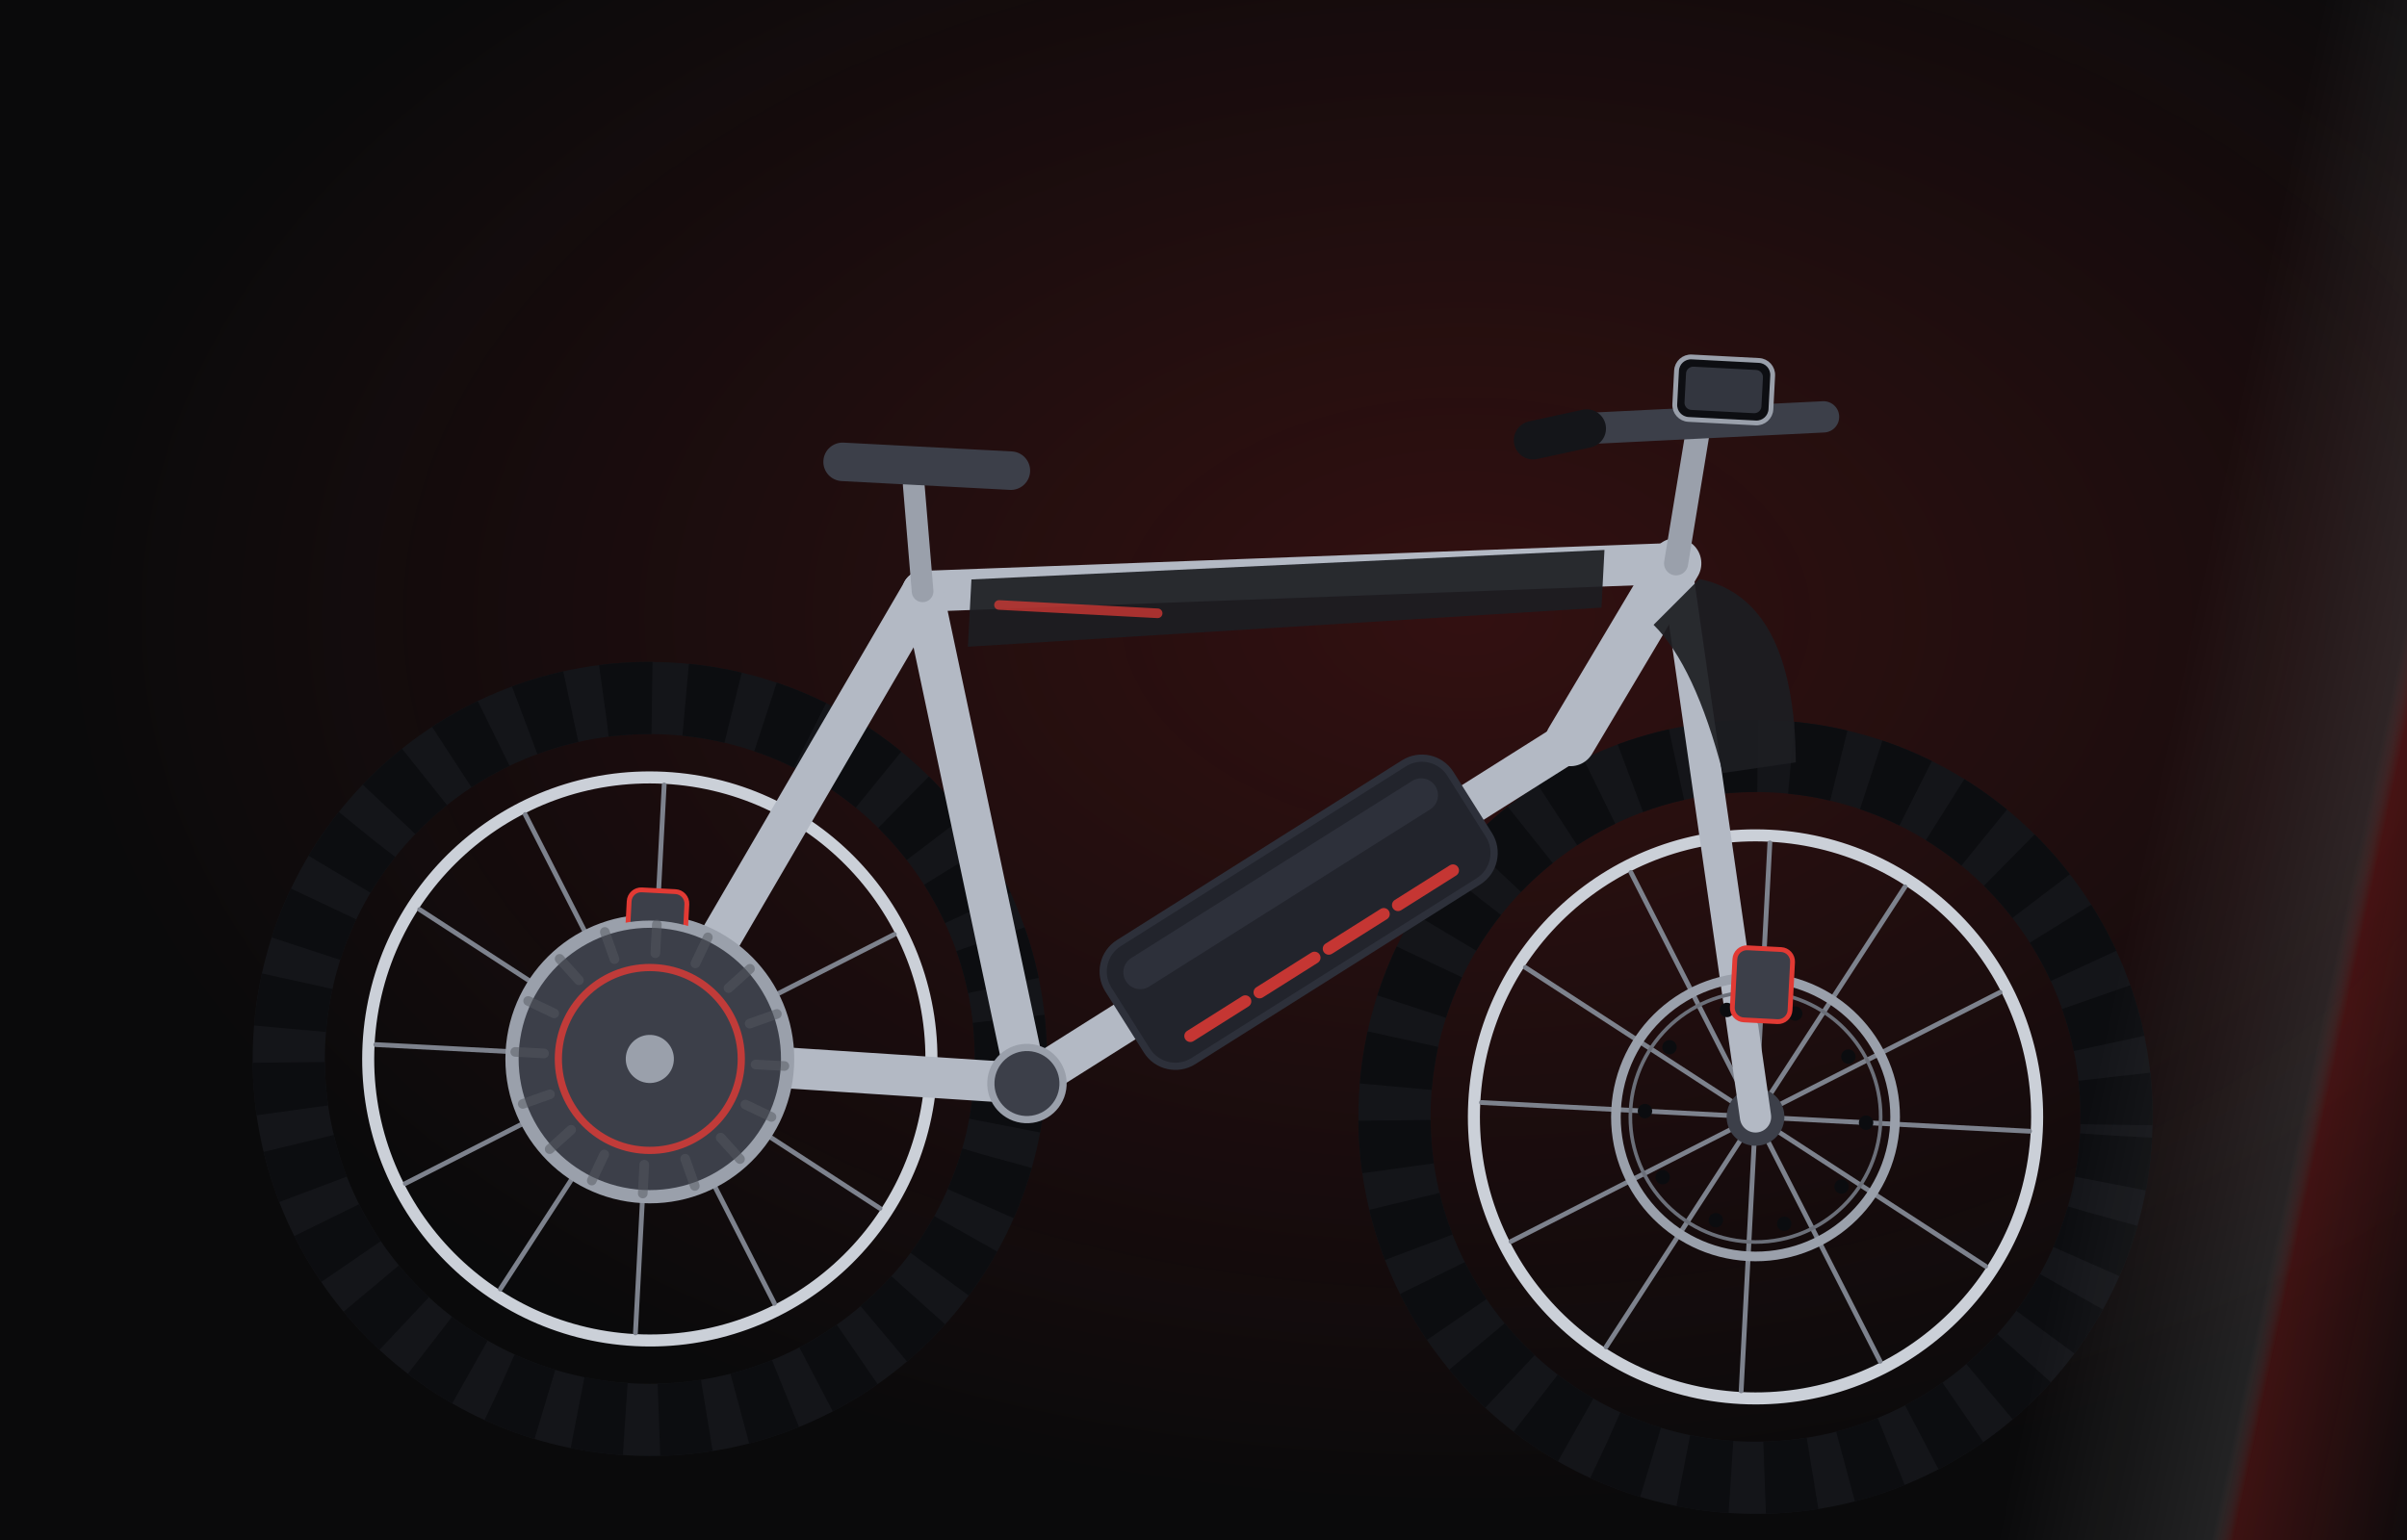
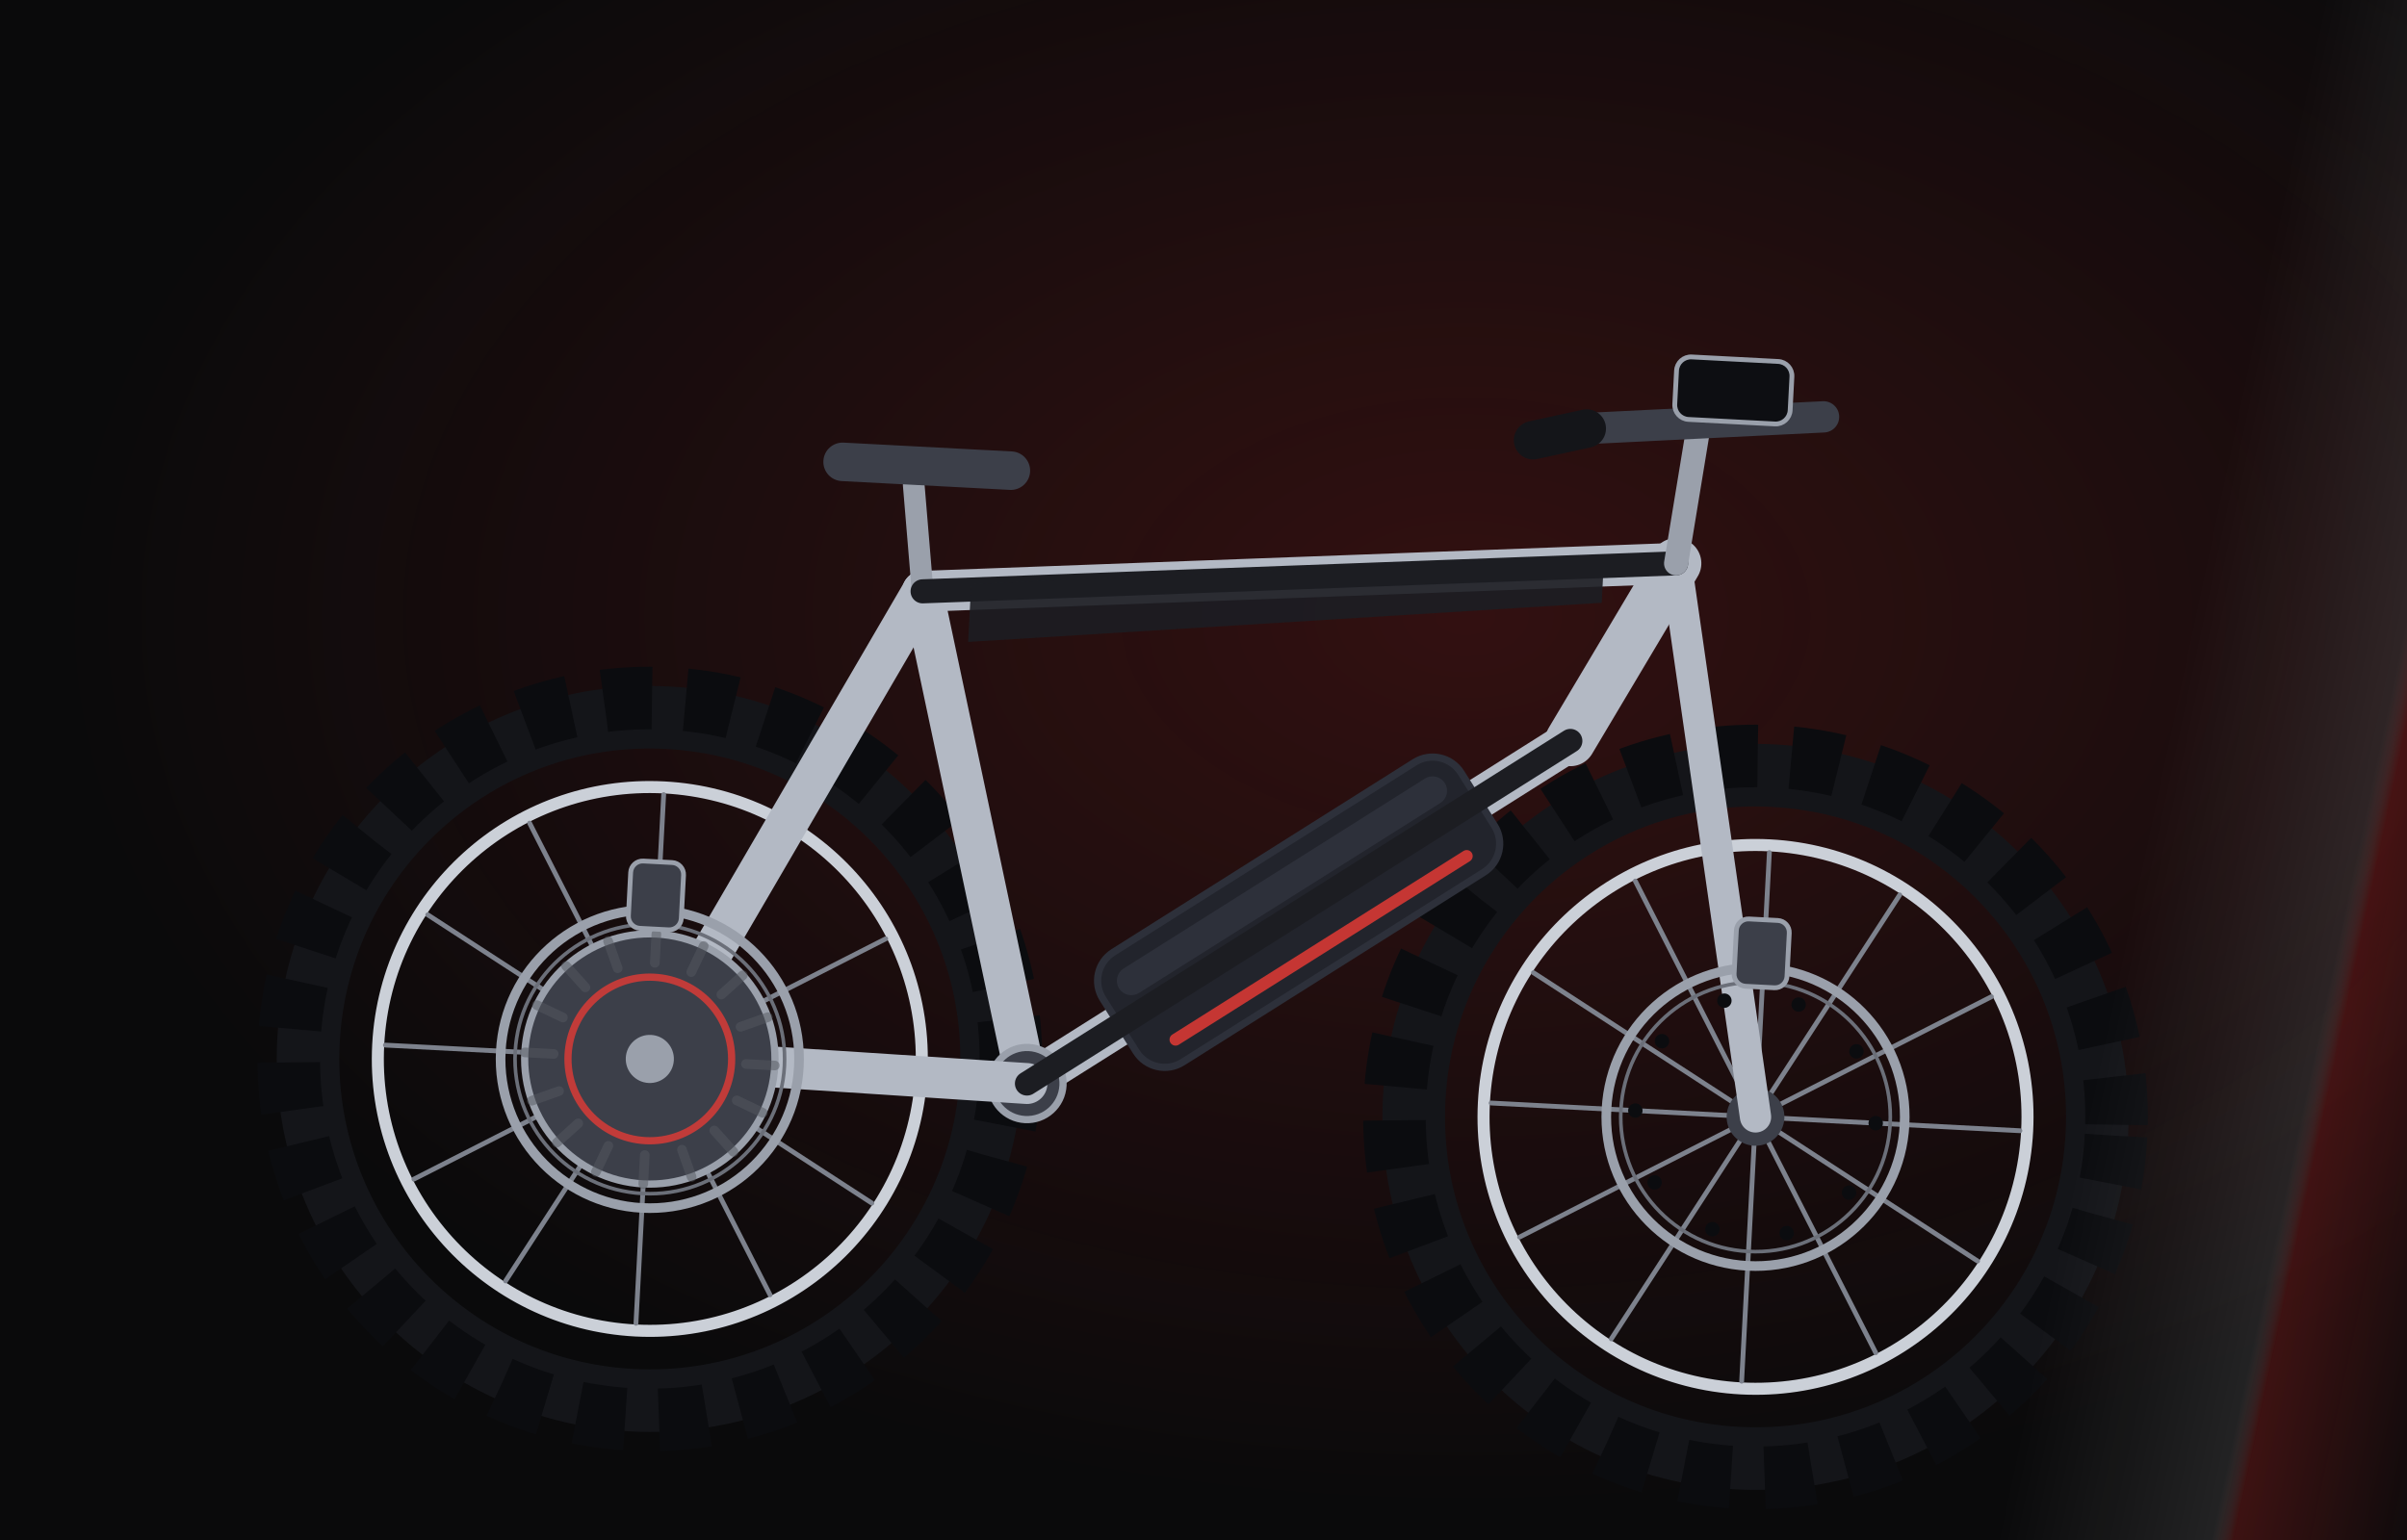
<svg xmlns="http://www.w3.org/2000/svg" viewBox="0 0 1000 640" width="1000" height="640">
  <defs>
    <radialGradient id="glow" cx="60.8%" cy="40%" r="58%">
      <stop offset="0%" stop-color="#d42a28" stop-opacity="0.20" />
      <stop offset="100%" stop-color="#d42a28" stop-opacity="0" />
    </radialGradient>
    <linearGradient id="sweep" x1="0" y1="0" x2="1" y2="0">
      <stop offset="0%" stop-color="#ffffff" stop-opacity="0" />
      <stop offset="50%" stop-color="#ffffff" stop-opacity="0.10" />
      <stop offset="55%" stop-color="#d42a28" stop-opacity="0.25" />
      <stop offset="100%" stop-color="#d42a28" stop-opacity="0" />
    </linearGradient>
  </defs>
  <rect width="1000" height="640" fill="#0a0a0b" />
  <rect width="1000" height="640" fill="url(#glow)" />
  <g transform="translate(500 350) rotate(3.00) scale(1.000) translate(-500 -350)">
+     <g opacity="1.000" transform="translate(0 0.0)" />
    <g opacity="1.000" transform="translate(0 0.0)">
-       <circle cx="275" cy="452" r="150" fill="none" stroke="#141519" stroke-width="30" />
-       <circle cx="275" cy="452" r="150" fill="none" stroke="#0c0d10" stroke-width="30" stroke-dasharray="20 14" />
-       <circle cx="275" cy="452" r="117" fill="none" stroke="#cbd0d8" stroke-width="5" />
-       <line x1="275" y1="452" x2="389" y2="452" stroke="#7d828d" stroke-width="2" stroke-linecap="round" />
-       <line x1="275" y1="452" x2="373.727" y2="509" stroke="#7d828d" stroke-width="2" stroke-linecap="round" />
-       <line x1="275" y1="452" x2="332" y2="550.727" stroke="#7d828d" stroke-width="2" stroke-linecap="round" />
-       <line x1="275" y1="452" x2="275" y2="566" stroke="#7d828d" stroke-width="2" stroke-linecap="round" />
-       <line x1="275" y1="452" x2="218" y2="550.727" stroke="#7d828d" stroke-width="2" stroke-linecap="round" />
-       <line x1="275" y1="452" x2="176.273" y2="509" stroke="#7d828d" stroke-width="2" stroke-linecap="round" />
-       <line x1="275" y1="452" x2="161" y2="452" stroke="#7d828d" stroke-width="2" stroke-linecap="round" />
-       <line x1="275" y1="452" x2="176.273" y2="395" stroke="#7d828d" stroke-width="2" stroke-linecap="round" />
-       <line x1="275" y1="452" x2="218" y2="353.273" stroke="#7d828d" stroke-width="2" stroke-linecap="round" />
-       <line x1="275" y1="452" x2="275" y2="338" stroke="#7d828d" stroke-width="2" stroke-linecap="round" />
-       <line x1="275" y1="452" x2="332" y2="353.273" stroke="#7d828d" stroke-width="2" stroke-linecap="round" />
-       <line x1="275" y1="452" x2="373.727" y2="395" stroke="#7d828d" stroke-width="2" stroke-linecap="round" />
+       <circle cx="275" cy="452" r="142" fill="none" stroke="#141519" stroke-width="26" />
+       <circle cx="275" cy="452" r="113" fill="none" stroke="#cbd0d8" stroke-width="5" />
+       <line x1="275" y1="452" x2="385" y2="452" stroke="#7d828d" stroke-width="2" stroke-linecap="round" />
+       <line x1="275" y1="452" x2="370.263" y2="507" stroke="#7d828d" stroke-width="2" stroke-linecap="round" />
+       <line x1="275" y1="452" x2="330" y2="547.263" stroke="#7d828d" stroke-width="2" stroke-linecap="round" />
+       <line x1="275" y1="452" x2="275" y2="562" stroke="#7d828d" stroke-width="2" stroke-linecap="round" />
+       <line x1="275" y1="452" x2="220" y2="547.263" stroke="#7d828d" stroke-width="2" stroke-linecap="round" />
+       <line x1="275" y1="452" x2="179.737" y2="507" stroke="#7d828d" stroke-width="2" stroke-linecap="round" />
+       <line x1="275" y1="452" x2="165" y2="452" stroke="#7d828d" stroke-width="2" stroke-linecap="round" />
+       <line x1="275" y1="452" x2="179.737" y2="397" stroke="#7d828d" stroke-width="2" stroke-linecap="round" />
+       <line x1="275" y1="452" x2="220" y2="356.737" stroke="#7d828d" stroke-width="2" stroke-linecap="round" />
+       <line x1="275" y1="452" x2="275" y2="342" stroke="#7d828d" stroke-width="2" stroke-linecap="round" />
+       <line x1="275" y1="452" x2="330" y2="356.737" stroke="#7d828d" stroke-width="2" stroke-linecap="round" />
+       <line x1="275" y1="452" x2="370.263" y2="397" stroke="#7d828d" stroke-width="2" stroke-linecap="round" />
      <circle cx="275" cy="452" r="12" fill="#3c3f49" />
-       <circle cx="735" cy="452" r="150" fill="none" stroke="#141519" stroke-width="30" />
-       <circle cx="735" cy="452" r="150" fill="none" stroke="#0c0d10" stroke-width="30" stroke-dasharray="20 14" />
-       <circle cx="735" cy="452" r="117" fill="none" stroke="#cbd0d8" stroke-width="5" />
-       <line x1="735" y1="452" x2="849" y2="452" stroke="#7d828d" stroke-width="2" stroke-linecap="round" />
-       <line x1="735" y1="452" x2="833.727" y2="509" stroke="#7d828d" stroke-width="2" stroke-linecap="round" />
-       <line x1="735" y1="452" x2="792" y2="550.727" stroke="#7d828d" stroke-width="2" stroke-linecap="round" />
-       <line x1="735" y1="452" x2="735" y2="566" stroke="#7d828d" stroke-width="2" stroke-linecap="round" />
-       <line x1="735" y1="452" x2="678" y2="550.727" stroke="#7d828d" stroke-width="2" stroke-linecap="round" />
-       <line x1="735" y1="452" x2="636.273" y2="509" stroke="#7d828d" stroke-width="2" stroke-linecap="round" />
-       <line x1="735" y1="452" x2="621" y2="452" stroke="#7d828d" stroke-width="2" stroke-linecap="round" />
-       <line x1="735" y1="452" x2="636.273" y2="395" stroke="#7d828d" stroke-width="2" stroke-linecap="round" />
-       <line x1="735" y1="452" x2="678" y2="353.273" stroke="#7d828d" stroke-width="2" stroke-linecap="round" />
-       <line x1="735" y1="452" x2="735" y2="338" stroke="#7d828d" stroke-width="2" stroke-linecap="round" />
-       <line x1="735" y1="452" x2="792" y2="353.273" stroke="#7d828d" stroke-width="2" stroke-linecap="round" />
-       <line x1="735" y1="452" x2="833.727" y2="395" stroke="#7d828d" stroke-width="2" stroke-linecap="round" />
+       <circle cx="735" cy="452" r="142" fill="none" stroke="#141519" stroke-width="26" />
+       <circle cx="735" cy="452" r="113" fill="none" stroke="#cbd0d8" stroke-width="5" />
+       <line x1="735" y1="452" x2="845" y2="452" stroke="#7d828d" stroke-width="2" stroke-linecap="round" />
+       <line x1="735" y1="452" x2="830.263" y2="507" stroke="#7d828d" stroke-width="2" stroke-linecap="round" />
+       <line x1="735" y1="452" x2="790" y2="547.263" stroke="#7d828d" stroke-width="2" stroke-linecap="round" />
+       <line x1="735" y1="452" x2="735" y2="562" stroke="#7d828d" stroke-width="2" stroke-linecap="round" />
+       <line x1="735" y1="452" x2="680" y2="547.263" stroke="#7d828d" stroke-width="2" stroke-linecap="round" />
+       <line x1="735" y1="452" x2="639.737" y2="507" stroke="#7d828d" stroke-width="2" stroke-linecap="round" />
+       <line x1="735" y1="452" x2="625" y2="452" stroke="#7d828d" stroke-width="2" stroke-linecap="round" />
+       <line x1="735" y1="452" x2="639.737" y2="397" stroke="#7d828d" stroke-width="2" stroke-linecap="round" />
+       <line x1="735" y1="452" x2="680" y2="356.737" stroke="#7d828d" stroke-width="2" stroke-linecap="round" />
+       <line x1="735" y1="452" x2="735" y2="342" stroke="#7d828d" stroke-width="2" stroke-linecap="round" />
+       <line x1="735" y1="452" x2="790" y2="356.737" stroke="#7d828d" stroke-width="2" stroke-linecap="round" />
+       <line x1="735" y1="452" x2="830.263" y2="397" stroke="#7d828d" stroke-width="2" stroke-linecap="round" />
      <circle cx="735" cy="452" r="12" fill="#3c3f49" />
+     </g>
+     <g opacity="1.000" transform="translate(0 0.0)">
+       <circle cx="275" cy="452" r="150" fill="none" stroke="#0b0c0f" stroke-width="26" stroke-dasharray="20 14" />
+       <circle cx="735" cy="452" r="150" fill="none" stroke="#0b0c0f" stroke-width="26" stroke-dasharray="20 14" />
    </g>
    <g opacity="1.000" transform="translate(0 0.0)">
      <line x1="432" y1="454" x2="650" y2="300" stroke="#b3b9c4" stroke-width="17" stroke-linecap="round" />
      <line x1="378" y1="252" x2="690" y2="224" stroke="#b3b9c4" stroke-width="17" stroke-linecap="round" />
      <line x1="432" y1="454" x2="378" y2="252" stroke="#b3b9c4" stroke-width="17" stroke-linecap="round" />
      <line x1="650" y1="300" x2="690" y2="224" stroke="#b3b9c4" stroke-width="21" stroke-linecap="round" />
+       <line x1="690" y1="224" x2="735" y2="452" stroke="#b3b9c4" stroke-width="13" stroke-linecap="round" />
+       <circle cx="432" cy="454" r="15" fill="#3c3f49" stroke="#9aa0ab" stroke-width="3" />
      <line x1="432" y1="454" x2="275" y2="452" stroke="#b3b9c4" stroke-width="17" stroke-linecap="round" />
      <line x1="275" y1="452" x2="378" y2="252" stroke="#b3b9c4" stroke-width="17" stroke-linecap="round" />
-       <line x1="690" y1="224" x2="735" y2="452" stroke="#b3b9c4" stroke-width="13" stroke-linecap="round" />
+     </g>
+     <g opacity="1.000" transform="translate(0 0.0)">
      <line x1="378" y1="252" x2="372" y2="208" stroke="#9aa0ab" stroke-width="9" stroke-linecap="round" />
      <rect x="334" y="192" width="86" height="16" rx="8" fill="#3c3f49" />
-       <circle cx="432" cy="454" r="15" fill="#3c3f49" stroke="#9aa0ab" stroke-width="3" />
    </g>
    <g opacity="1.000" transform="translate(0 0.0)">
-       <circle cx="735" cy="452" r="58" fill="none" stroke="#9aa0ab" stroke-width="4" />
-       <circle cx="735" cy="452" r="52" fill="none" stroke="#6b6f79" stroke-width="1.5" />
-       <circle cx="781" cy="452" r="3" fill="#0b0c0f" />
-       <circle cx="772.215" cy="479.038" r="3" fill="#0b0c0f" />
-       <circle cx="749.215" cy="495.749" r="3" fill="#0b0c0f" />
-       <circle cx="720.785" cy="495.749" r="3" fill="#0b0c0f" />
-       <circle cx="697.785" cy="479.038" r="3" fill="#0b0c0f" />
-       <circle cx="689" cy="452" r="3" fill="#0b0c0f" />
-       <circle cx="697.785" cy="424.962" r="3" fill="#0b0c0f" />
-       <circle cx="720.785" cy="408.251" r="3" fill="#0b0c0f" />
-       <circle cx="749.215" cy="408.251" r="3" fill="#0b0c0f" />
-       <circle cx="772.215" cy="424.962" r="3" fill="#0b0c0f" />
-       <rect x="723" y="382" width="24" height="30" rx="5" fill="#3c3f49" stroke="#e23a34" stroke-width="2" />
-       <circle cx="275" cy="452" r="58" fill="none" stroke="#9aa0ab" stroke-width="4" />
-       <circle cx="275" cy="452" r="52" fill="none" stroke="#6b6f79" stroke-width="1.5" />
-       <circle cx="321" cy="452" r="3" fill="#0b0c0f" />
-       <circle cx="312.215" cy="479.038" r="3" fill="#0b0c0f" />
-       <circle cx="289.215" cy="495.749" r="3" fill="#0b0c0f" />
-       <circle cx="260.785" cy="495.749" r="3" fill="#0b0c0f" />
-       <circle cx="237.785" cy="479.038" r="3" fill="#0b0c0f" />
-       <circle cx="229" cy="452" r="3" fill="#0b0c0f" />
-       <circle cx="237.785" cy="424.962" r="3" fill="#0b0c0f" />
-       <circle cx="260.785" cy="408.251" r="3" fill="#0b0c0f" />
-       <circle cx="289.215" cy="408.251" r="3" fill="#0b0c0f" />
-       <circle cx="312.215" cy="424.962" r="3" fill="#0b0c0f" />
-       <rect x="263" y="382" width="24" height="30" rx="5" fill="#3c3f49" stroke="#e23a34" stroke-width="2" />
+       <circle cx="735" cy="452" r="62" fill="none" stroke="#9aa0ab" stroke-width="4" />
+       <circle cx="735" cy="452" r="56" fill="none" stroke="#6b6f79" stroke-width="1.5" />
+       <circle cx="785" cy="452" r="3" fill="#0b0c0f" />
+       <circle cx="775.451" cy="481.389" r="3" fill="#0b0c0f" />
+       <circle cx="750.451" cy="499.553" r="3" fill="#0b0c0f" />
+       <circle cx="719.549" cy="499.553" r="3" fill="#0b0c0f" />
+       <circle cx="694.549" cy="481.389" r="3" fill="#0b0c0f" />
+       <circle cx="685" cy="452" r="3" fill="#0b0c0f" />
+       <circle cx="694.549" cy="422.611" r="3" fill="#0b0c0f" />
+       <circle cx="719.549" cy="404.447" r="3" fill="#0b0c0f" />
+       <circle cx="750.451" cy="404.447" r="3" fill="#0b0c0f" />
+       <circle cx="775.451" cy="422.611" r="3" fill="#0b0c0f" />
+       <circle cx="275" cy="452" r="62" fill="none" stroke="#9aa0ab" stroke-width="4" />
+       <circle cx="275" cy="452" r="56" fill="none" stroke="#6b6f79" stroke-width="1.5" />
+       <circle cx="325" cy="452" r="3" fill="#0b0c0f" />
+       <circle cx="315.451" cy="481.389" r="3" fill="#0b0c0f" />
+       <circle cx="290.451" cy="499.553" r="3" fill="#0b0c0f" />
+       <circle cx="259.549" cy="499.553" r="3" fill="#0b0c0f" />
+       <circle cx="234.549" cy="481.389" r="3" fill="#0b0c0f" />
+       <circle cx="225" cy="452" r="3" fill="#0b0c0f" />
+       <circle cx="234.549" cy="422.611" r="3" fill="#0b0c0f" />
+       <circle cx="259.549" cy="404.447" r="3" fill="#0b0c0f" />
+       <circle cx="290.451" cy="404.447" r="3" fill="#0b0c0f" />
+       <circle cx="315.451" cy="422.611" r="3" fill="#0b0c0f" />
    </g>
    <g opacity="1.000" transform="translate(0 0.0)">
      <g transform="translate(541 377) rotate(-35.23823)">
-         <rect x="-84" y="-29" width="168" height="58" rx="14" fill="#22242c" stroke="#2d303a" stroke-width="3" />
-         <rect x="-76" y="-21" width="152" height="14" rx="7" fill="#2d303a" />
-         <rect x="-68" y="17" width="32" height="5" rx="2.5" fill="#e23a34" opacity="0.85" />
-         <rect x="-34" y="17" width="32" height="5" rx="2.5" fill="#e23a34" opacity="0.85" />
-         <rect x="0" y="17" width="32" height="5" rx="2.5" fill="#e23a34" opacity="0.85" />
-         <rect x="34" y="17" width="32" height="5" rx="2.5" fill="#e23a34" opacity="0.85" />
+         <rect x="-88" y="-27" width="176" height="54" rx="14" fill="#22242c" stroke="#2d303a" stroke-width="3" />
+         <rect x="-80" y="-19" width="160" height="12" rx="6" fill="#2d303a" />
+         <rect x="-74" y="15" width="148" height="5" rx="2.5" fill="#e23a34" opacity="0.85" />
      </g>
    </g>
    <g opacity="1.000" transform="translate(0 0.0)">
-       <circle cx="275" cy="452" r="56" fill="#3c3f49" stroke="#9aa0ab" stroke-width="3" />
-       <line x1="319" y1="452" x2="331" y2="452" stroke="#54586180" stroke-width="4" stroke-linecap="round" />
-       <line x1="315.651" y1="468.838" x2="326.737" y2="473.43" stroke="#54586180" stroke-width="4" stroke-linecap="round" />
-       <line x1="306.113" y1="483.113" x2="314.598" y2="491.598" stroke="#54586180" stroke-width="4" stroke-linecap="round" />
-       <line x1="291.838" y1="492.651" x2="296.43" y2="503.737" stroke="#54586180" stroke-width="4" stroke-linecap="round" />
-       <line x1="275" y1="496" x2="275" y2="508" stroke="#54586180" stroke-width="4" stroke-linecap="round" />
-       <line x1="258.162" y1="492.651" x2="253.57" y2="503.737" stroke="#54586180" stroke-width="4" stroke-linecap="round" />
-       <line x1="243.887" y1="483.113" x2="235.402" y2="491.598" stroke="#54586180" stroke-width="4" stroke-linecap="round" />
-       <line x1="234.349" y1="468.838" x2="223.263" y2="473.43" stroke="#54586180" stroke-width="4" stroke-linecap="round" />
-       <line x1="231" y1="452" x2="219" y2="452" stroke="#54586180" stroke-width="4" stroke-linecap="round" />
-       <line x1="234.349" y1="435.162" x2="223.263" y2="430.57" stroke="#54586180" stroke-width="4" stroke-linecap="round" />
-       <line x1="243.887" y1="420.887" x2="235.402" y2="412.402" stroke="#54586180" stroke-width="4" stroke-linecap="round" />
-       <line x1="258.162" y1="411.349" x2="253.57" y2="400.263" stroke="#54586180" stroke-width="4" stroke-linecap="round" />
-       <line x1="275" y1="408" x2="275" y2="396" stroke="#54586180" stroke-width="4" stroke-linecap="round" />
-       <line x1="291.838" y1="411.349" x2="296.43" y2="400.263" stroke="#54586180" stroke-width="4" stroke-linecap="round" />
-       <line x1="306.113" y1="420.887" x2="314.598" y2="412.402" stroke="#54586180" stroke-width="4" stroke-linecap="round" />
-       <line x1="315.651" y1="435.162" x2="326.737" y2="430.57" stroke="#54586180" stroke-width="4" stroke-linecap="round" />
-       <circle cx="275" cy="452" r="38" fill="none" stroke="#e23a34" stroke-width="3" opacity="0.8" />
+       <circle cx="275" cy="452" r="52" fill="#3c3f49" stroke="#9aa0ab" stroke-width="3" />
+       <line x1="315" y1="452" x2="327" y2="452" stroke="#54586180" stroke-width="4" stroke-linecap="round" />
+       <line x1="311.955" y1="467.307" x2="323.042" y2="471.9" stroke="#54586180" stroke-width="4" stroke-linecap="round" />
+       <line x1="303.284" y1="480.284" x2="311.77" y2="488.77" stroke="#54586180" stroke-width="4" stroke-linecap="round" />
+       <line x1="290.307" y1="488.955" x2="294.9" y2="500.042" stroke="#54586180" stroke-width="4" stroke-linecap="round" />
+       <line x1="275" y1="492" x2="275" y2="504" stroke="#54586180" stroke-width="4" stroke-linecap="round" />
+       <line x1="259.693" y1="488.955" x2="255.1" y2="500.042" stroke="#54586180" stroke-width="4" stroke-linecap="round" />
+       <line x1="246.716" y1="480.284" x2="238.23" y2="488.77" stroke="#54586180" stroke-width="4" stroke-linecap="round" />
+       <line x1="238.045" y1="467.307" x2="226.958" y2="471.9" stroke="#54586180" stroke-width="4" stroke-linecap="round" />
+       <line x1="235" y1="452" x2="223" y2="452" stroke="#54586180" stroke-width="4" stroke-linecap="round" />
+       <line x1="238.045" y1="436.693" x2="226.958" y2="432.1" stroke="#54586180" stroke-width="4" stroke-linecap="round" />
+       <line x1="246.716" y1="423.716" x2="238.23" y2="415.23" stroke="#54586180" stroke-width="4" stroke-linecap="round" />
+       <line x1="259.693" y1="415.045" x2="255.1" y2="403.958" stroke="#54586180" stroke-width="4" stroke-linecap="round" />
+       <line x1="275" y1="412" x2="275" y2="400" stroke="#54586180" stroke-width="4" stroke-linecap="round" />
+       <line x1="290.307" y1="415.045" x2="294.9" y2="403.958" stroke="#54586180" stroke-width="4" stroke-linecap="round" />
+       <line x1="303.284" y1="423.716" x2="311.77" y2="415.23" stroke="#54586180" stroke-width="4" stroke-linecap="round" />
+       <line x1="311.955" y1="436.693" x2="323.042" y2="432.1" stroke="#54586180" stroke-width="4" stroke-linecap="round" />
+       <circle cx="275" cy="452" r="34" fill="none" stroke="#e23a34" stroke-width="3" opacity="0.8" />
      <circle cx="275" cy="452" r="10" fill="#9aa0ab" />
    </g>
    <g opacity="1.000" transform="translate(0 0.0)">
-       <path d="M398 246 L660 220 L660 244 L398 274 Z" fill="#1c1d22" opacity="0.92" />
-       <path d="M700 230 q40 6 44 74 l-30 6 q-14 -44 -32 -60 Z" fill="#1c1d22" opacity="0.92" />
-       <rect x="408" y="254" width="70" height="4" rx="2" fill="#e23a34" opacity="0.7" />
+       <rect x="723" y="370" width="22" height="28" rx="5" fill="#3c3f49" stroke="#9aa0ab" stroke-width="2" />
+       <rect x="263" y="370" width="22" height="28" rx="5" fill="#3c3f49" stroke="#9aa0ab" stroke-width="2" />
    </g>
+     <g opacity="1.000" transform="translate(0 0.0)">
+       <line x1="432" y1="454" x2="650" y2="300" stroke="#1c1d22" stroke-width="10" stroke-linecap="round" />
+       <line x1="378" y1="252" x2="690" y2="224" stroke="#1c1d22" stroke-width="10" stroke-linecap="round" />
+       <path d="M398 248 L660 222 L660 242 L398 272 Z" fill="#1c1d22" opacity="0.9" />
+     </g>
+     <g opacity="1.000" transform="translate(0 0.0)" />
+     <g opacity="1.000" transform="translate(0 0.0)" />
    <g opacity="1.000" transform="translate(0 0.0)">
      <line x1="690" y1="224" x2="696" y2="170" stroke="#9aa0ab" stroke-width="10" stroke-linecap="round" />
      <line x1="650" y1="170" x2="748" y2="160" stroke="#3c3f49" stroke-width="13" stroke-linecap="round" />
      <line x1="650" y1="170" x2="628" y2="176" stroke="#141519" stroke-width="16" stroke-linecap="round" />
-       <rect x="686" y="138" width="40" height="26" rx="6" fill="#0d0e12" stroke="#9aa0ab" stroke-width="2" />
-       <rect x="690" y="142" width="32" height="18" rx="3" fill="#33363f" opacity="1" />
+       <rect x="686" y="138" width="48" height="26" rx="6" fill="#0d0e12" stroke="#9aa0ab" stroke-width="2" />
    </g>
  </g>
  <g transform="translate(1055 0) skewX(-12)">
    <rect x="-90" y="-100" width="180" height="840" fill="url(#sweep)" />
  </g>
</svg>
